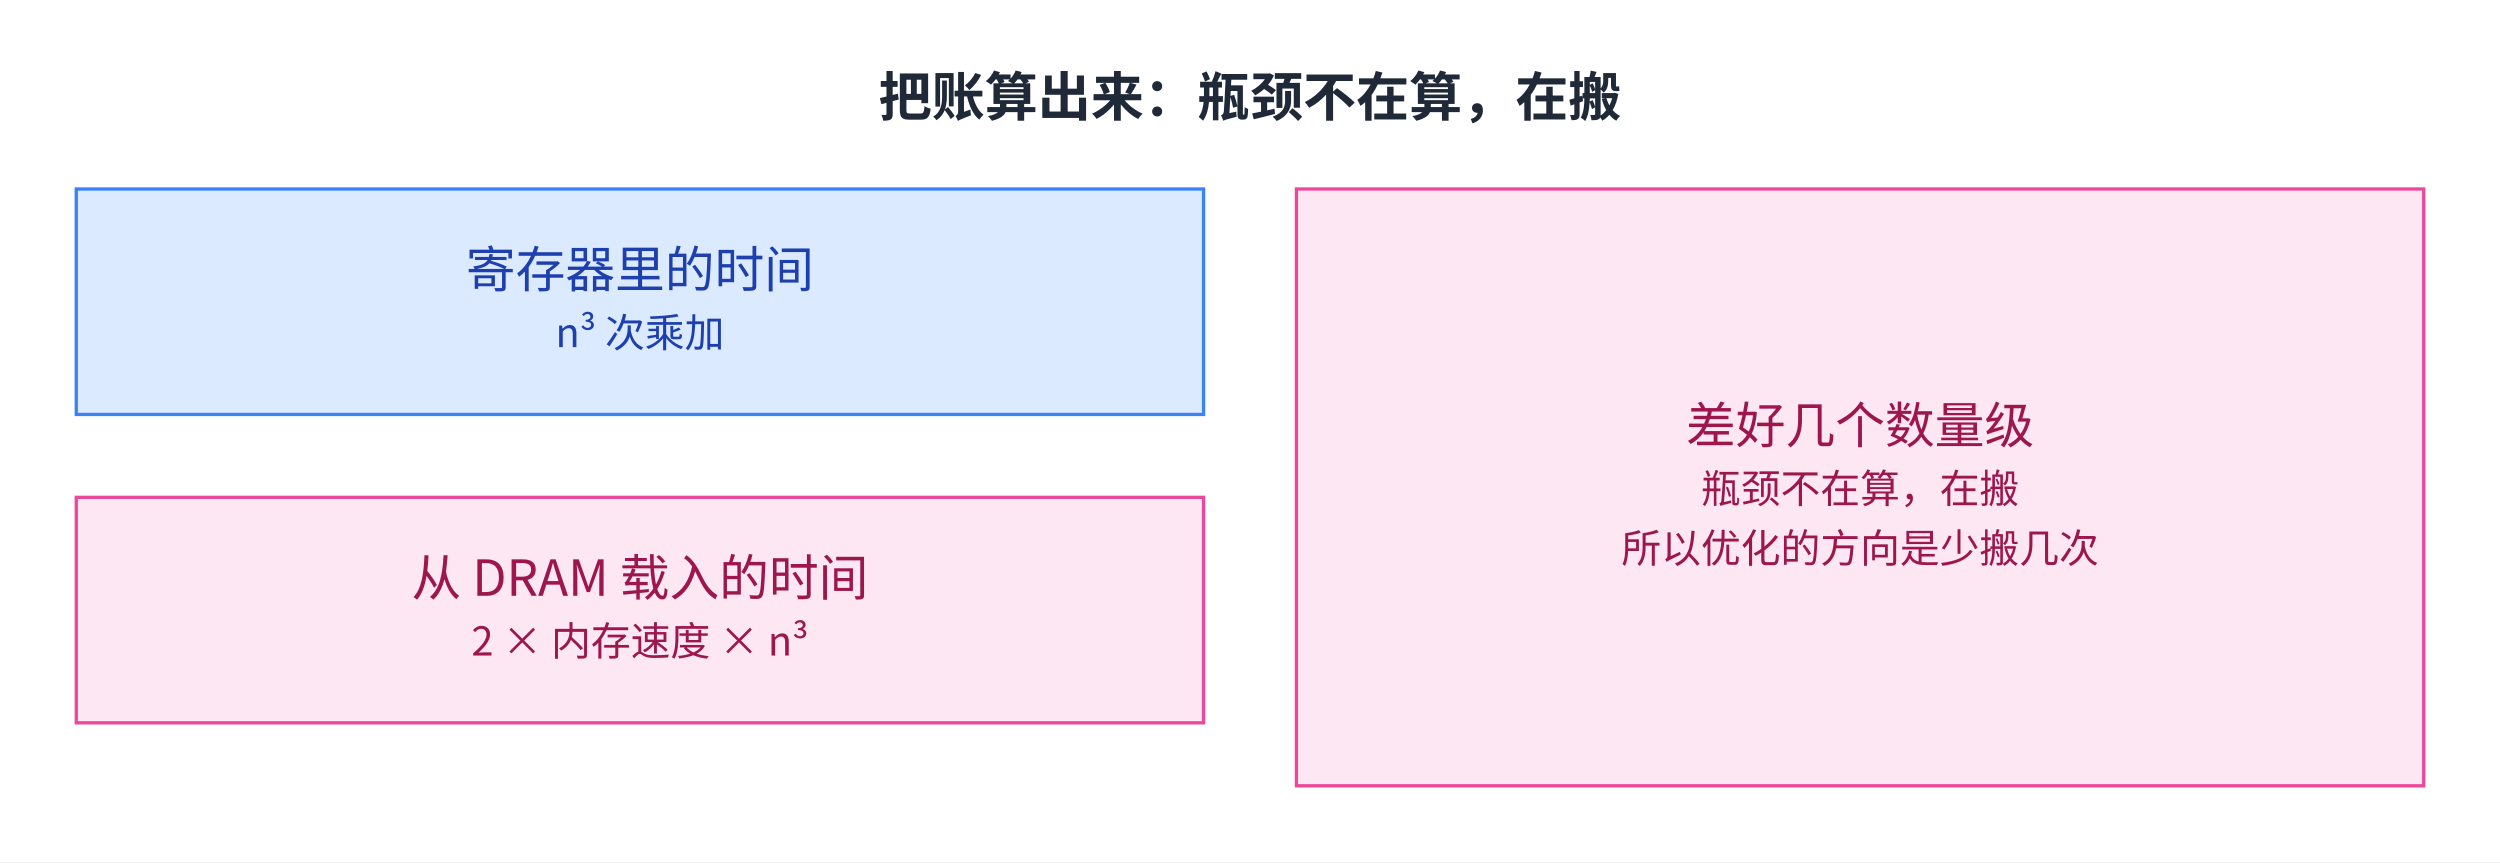
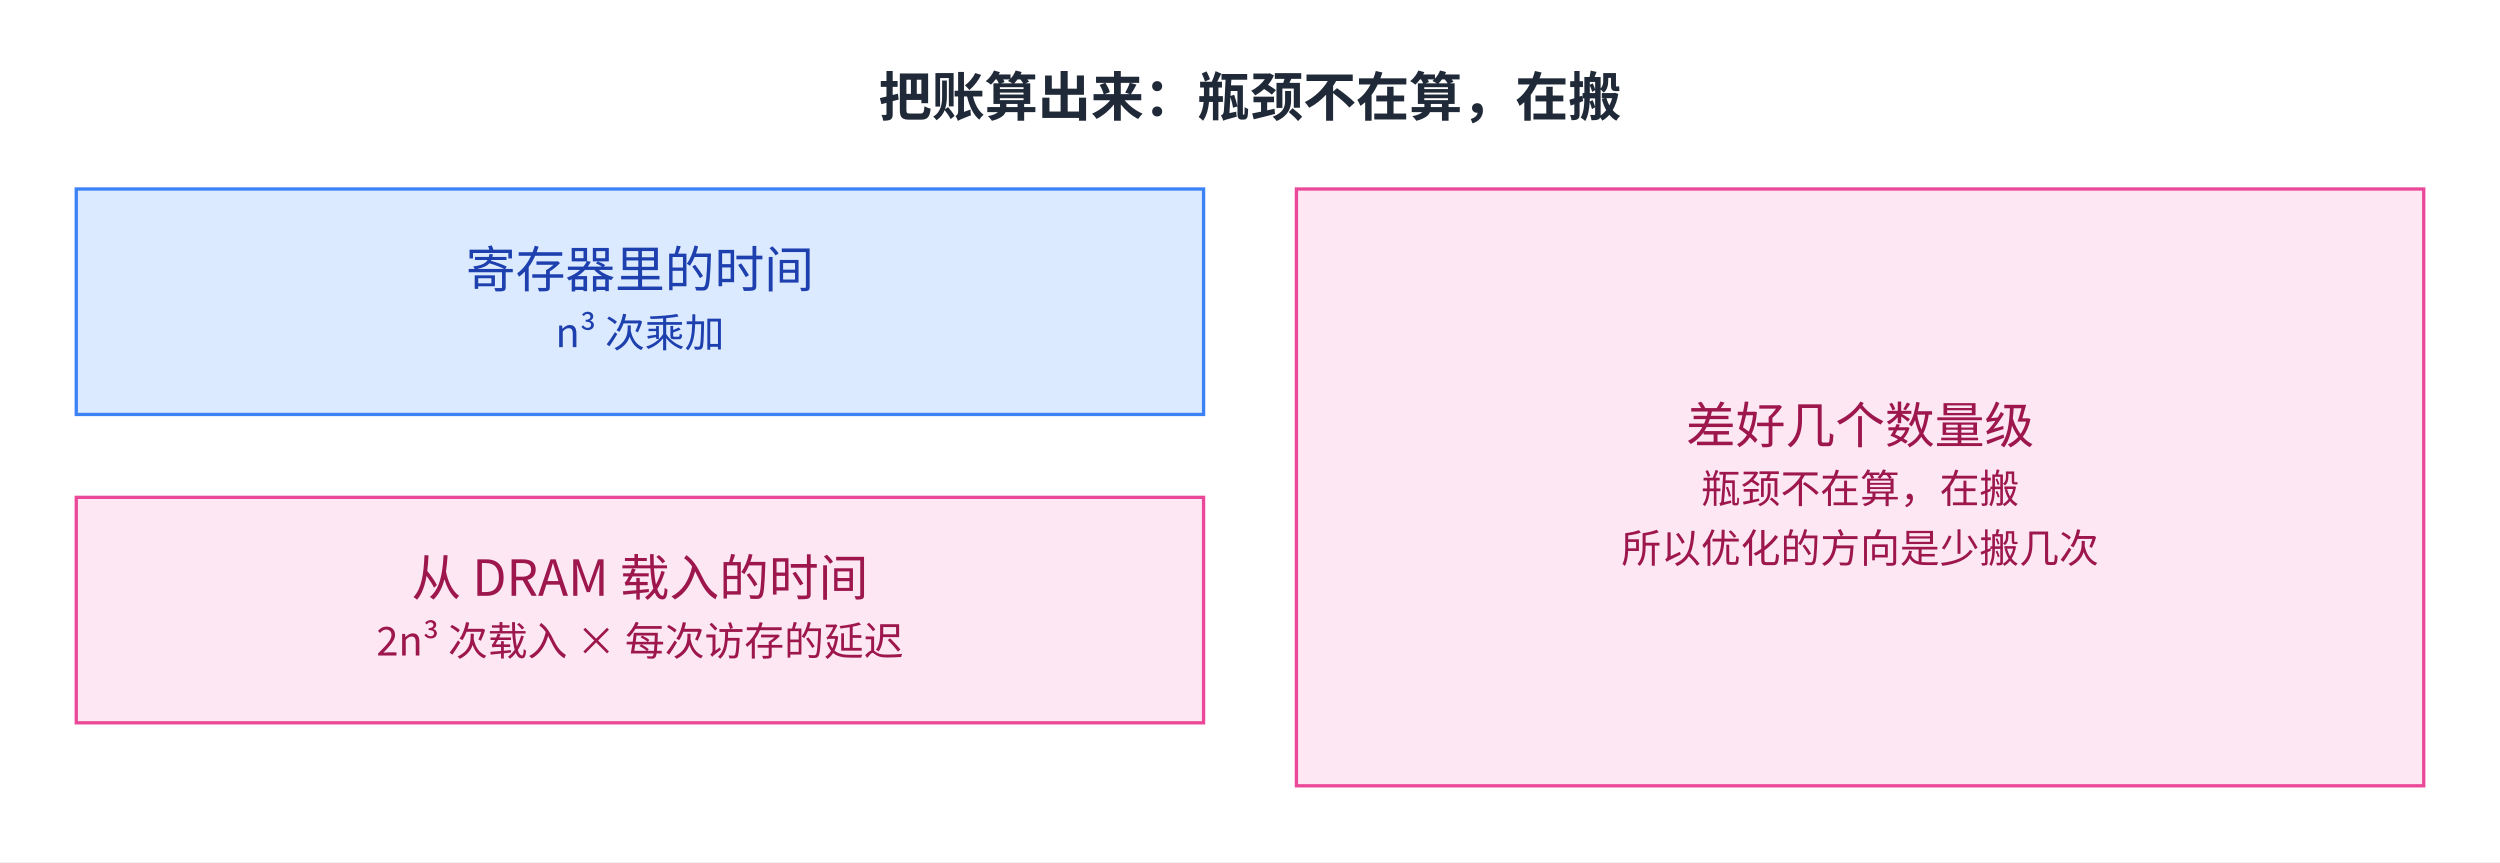
<svg xmlns="http://www.w3.org/2000/svg" viewBox="2 13.0 754 260.0" width="754" height="260.0" role="img" aria-labelledby="fig-optimizing-linear-algebra-8-title fig-optimizing-linear-algebra-8-desc">
  <defs>
    <style>
      text { font-family: 'PingFang SC', 'Microsoft YaHei', 'Noto Sans CJK SC', system-ui, sans-serif; }
    </style>
    <marker id="arrow" markerWidth="8" markerHeight="8" refX="2" refY="4" orient="auto" markerUnits="userSpaceOnUse">
      <path d="M0,0 L8,4 L0,8 L2,4 z" fill="#64748b" />
    </marker>
  </defs>
  <rect x="2" y="13.0" width="754" height="260.0" fill="#ffffff" />
  <text x="379.0" y="48" font-size="16" font-weight="600" fill="#1f2937" text-anchor="middle">把账算出来：瓶颈不在算，在搬</text>
  <rect x="25" y="70" width="340" height="68" fill="#dbeafe" stroke="#3b82f6" />
  <text x="195.0" y="99.7" font-size="15" fill="#1e40af" text-anchor="middle">寄存器里的时间</text>
  <text x="195.0" y="117.7" font-size="12" fill="#1e40af" text-anchor="middle">n³ 次乘加</text>
  <rect x="25" y="163" width="340" height="68" fill="#fce7f3" stroke="#ec4899" />
  <text x="195.0" y="192.7" font-size="15" fill="#9d174d" text-anchor="middle">从 DRAM 载入的时间</text>
-   <text x="195.0" y="210.7" font-size="12" fill="#9d174d" text-anchor="middle">2 × 内存速度 × n³</text>
+   <text x="195.0" y="210.7" font-size="12" fill="#9d174d" text-anchor="middle">2n³ 次载入 × 每次访存的延迟</text>
  <rect x="393" y="70" width="340" height="180" fill="#fce7f3" stroke="#ec4899" />
  <text x="563.0" y="146.7" font-size="15" fill="#9d174d" text-anchor="middle">差好几个数量级</text>
  <text x="563.0" y="164.7" font-size="12" fill="#9d174d" text-anchor="middle">瓶颈不在算，在搬</text>
  <text x="563.0" y="182.7" font-size="12" fill="#9d174d" text-anchor="middle">所以优化的方向是少搬几次</text>
</svg>
